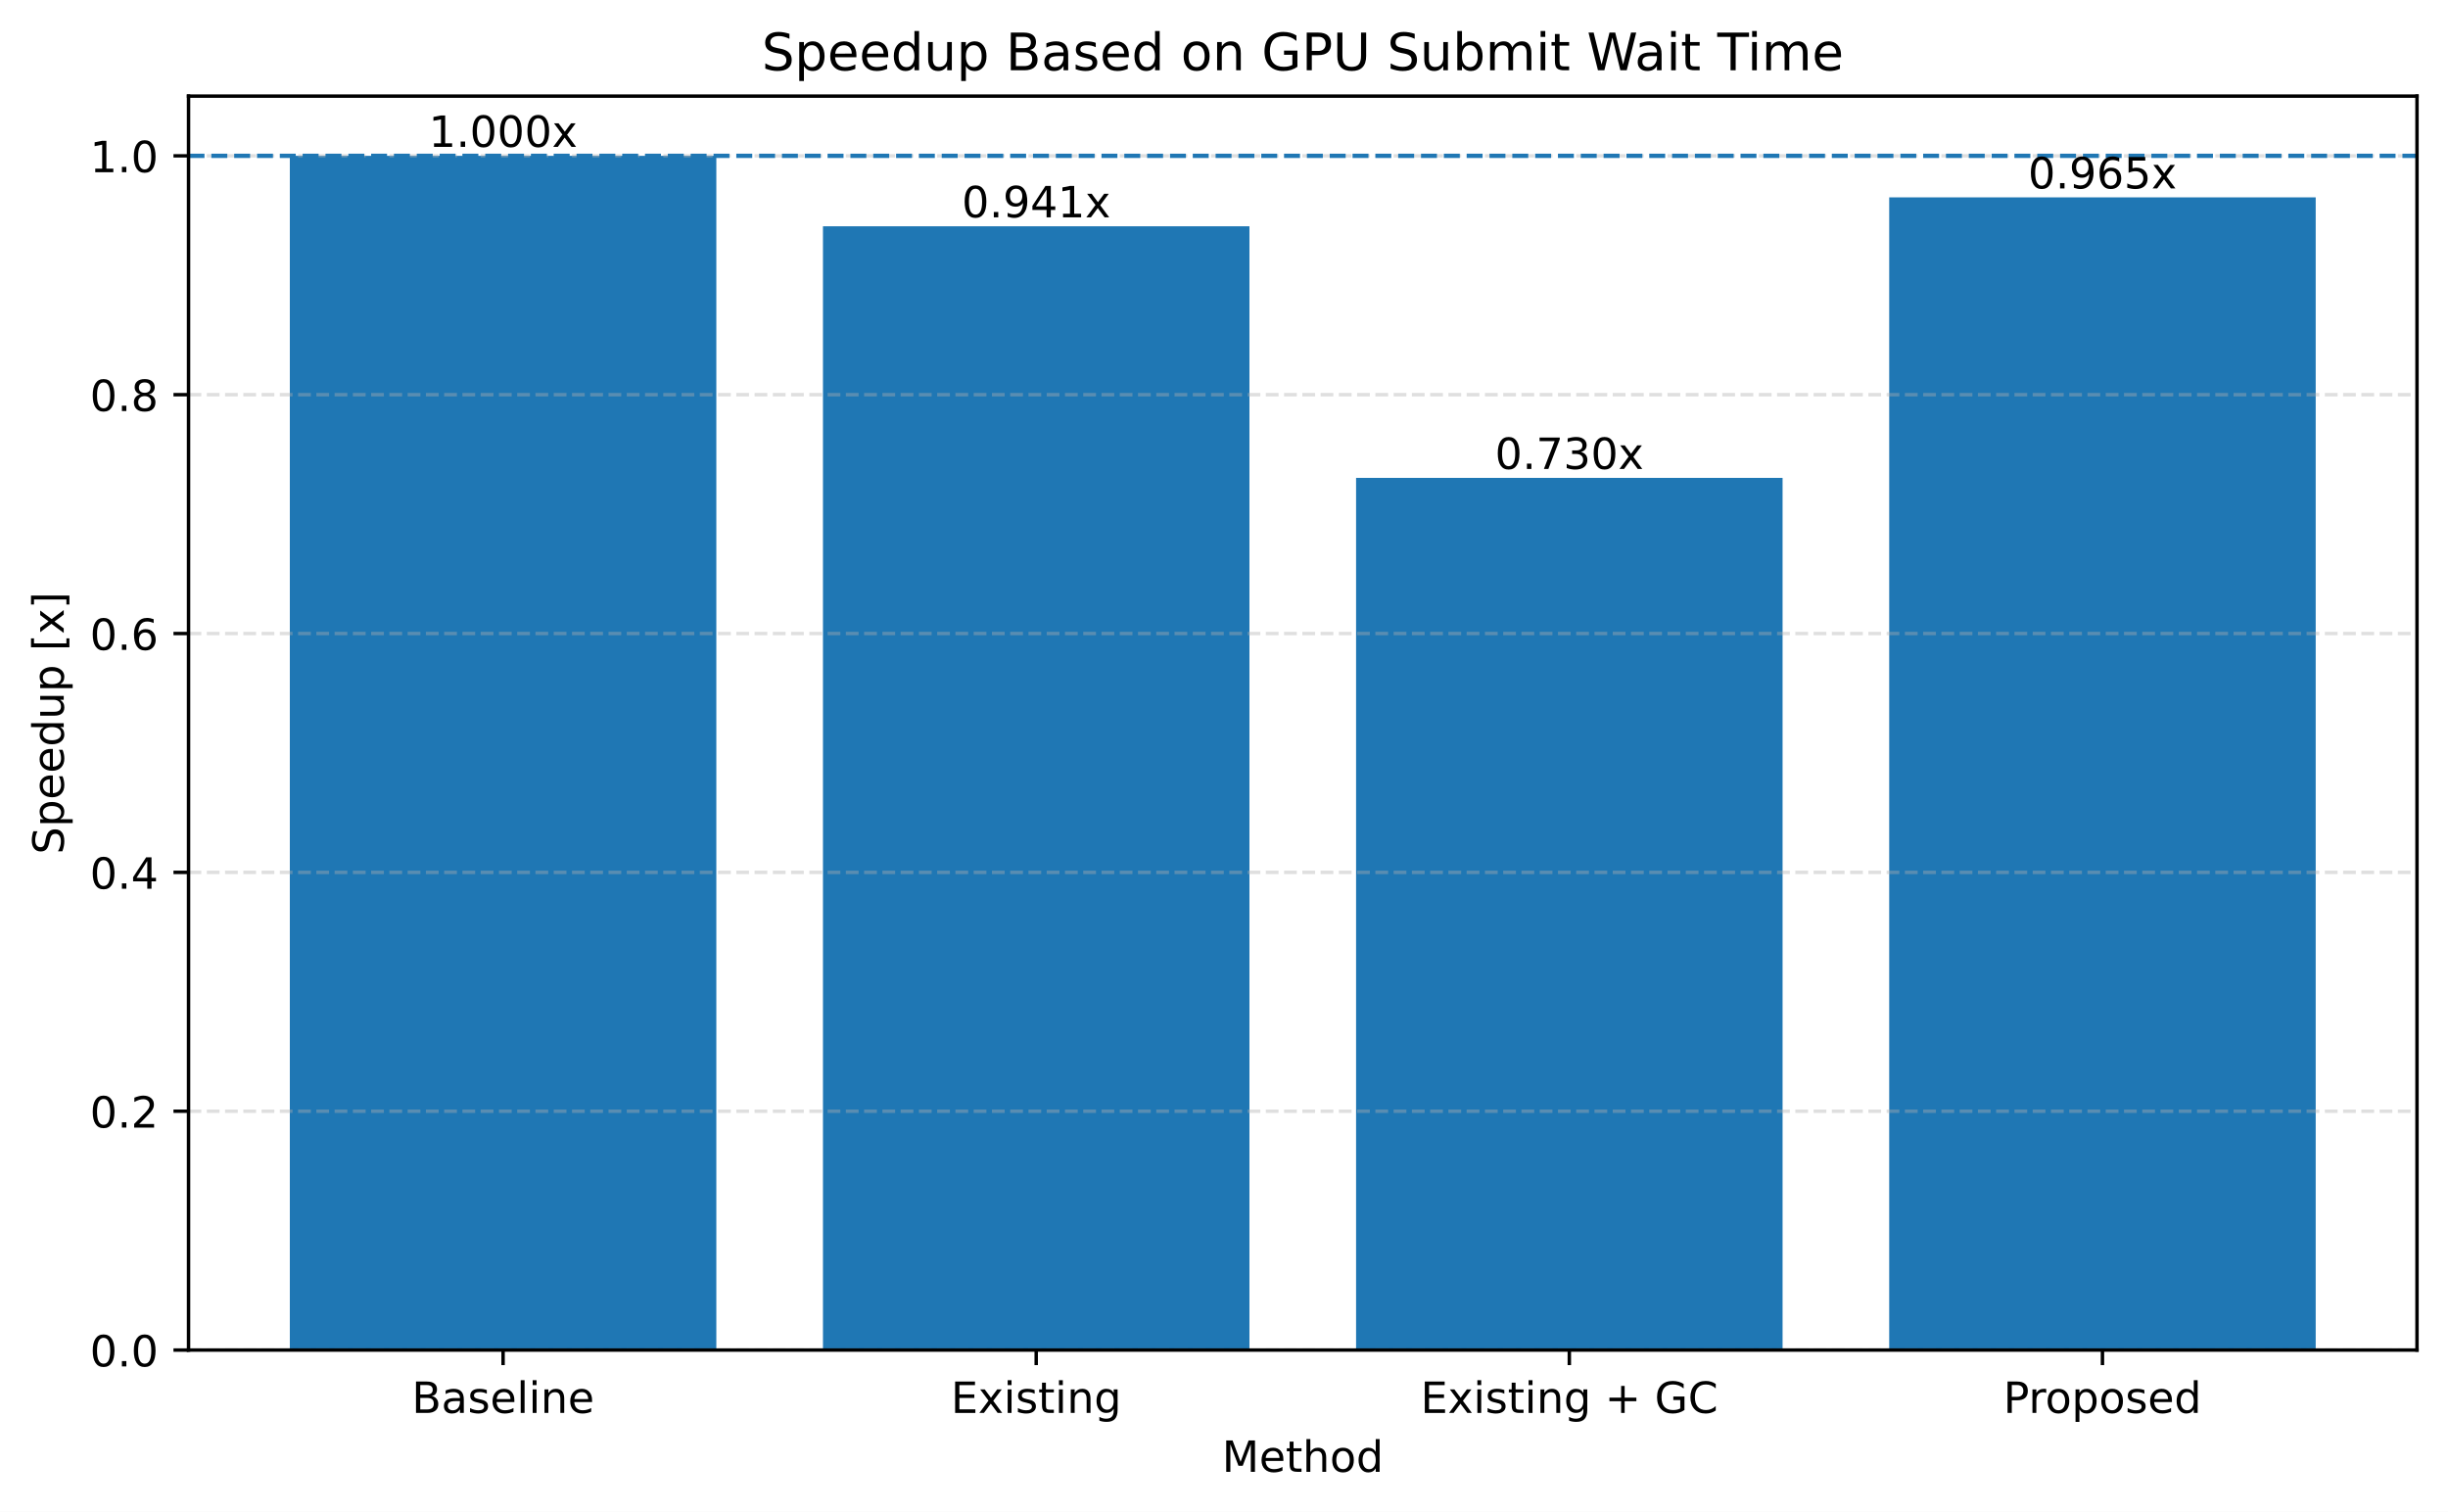
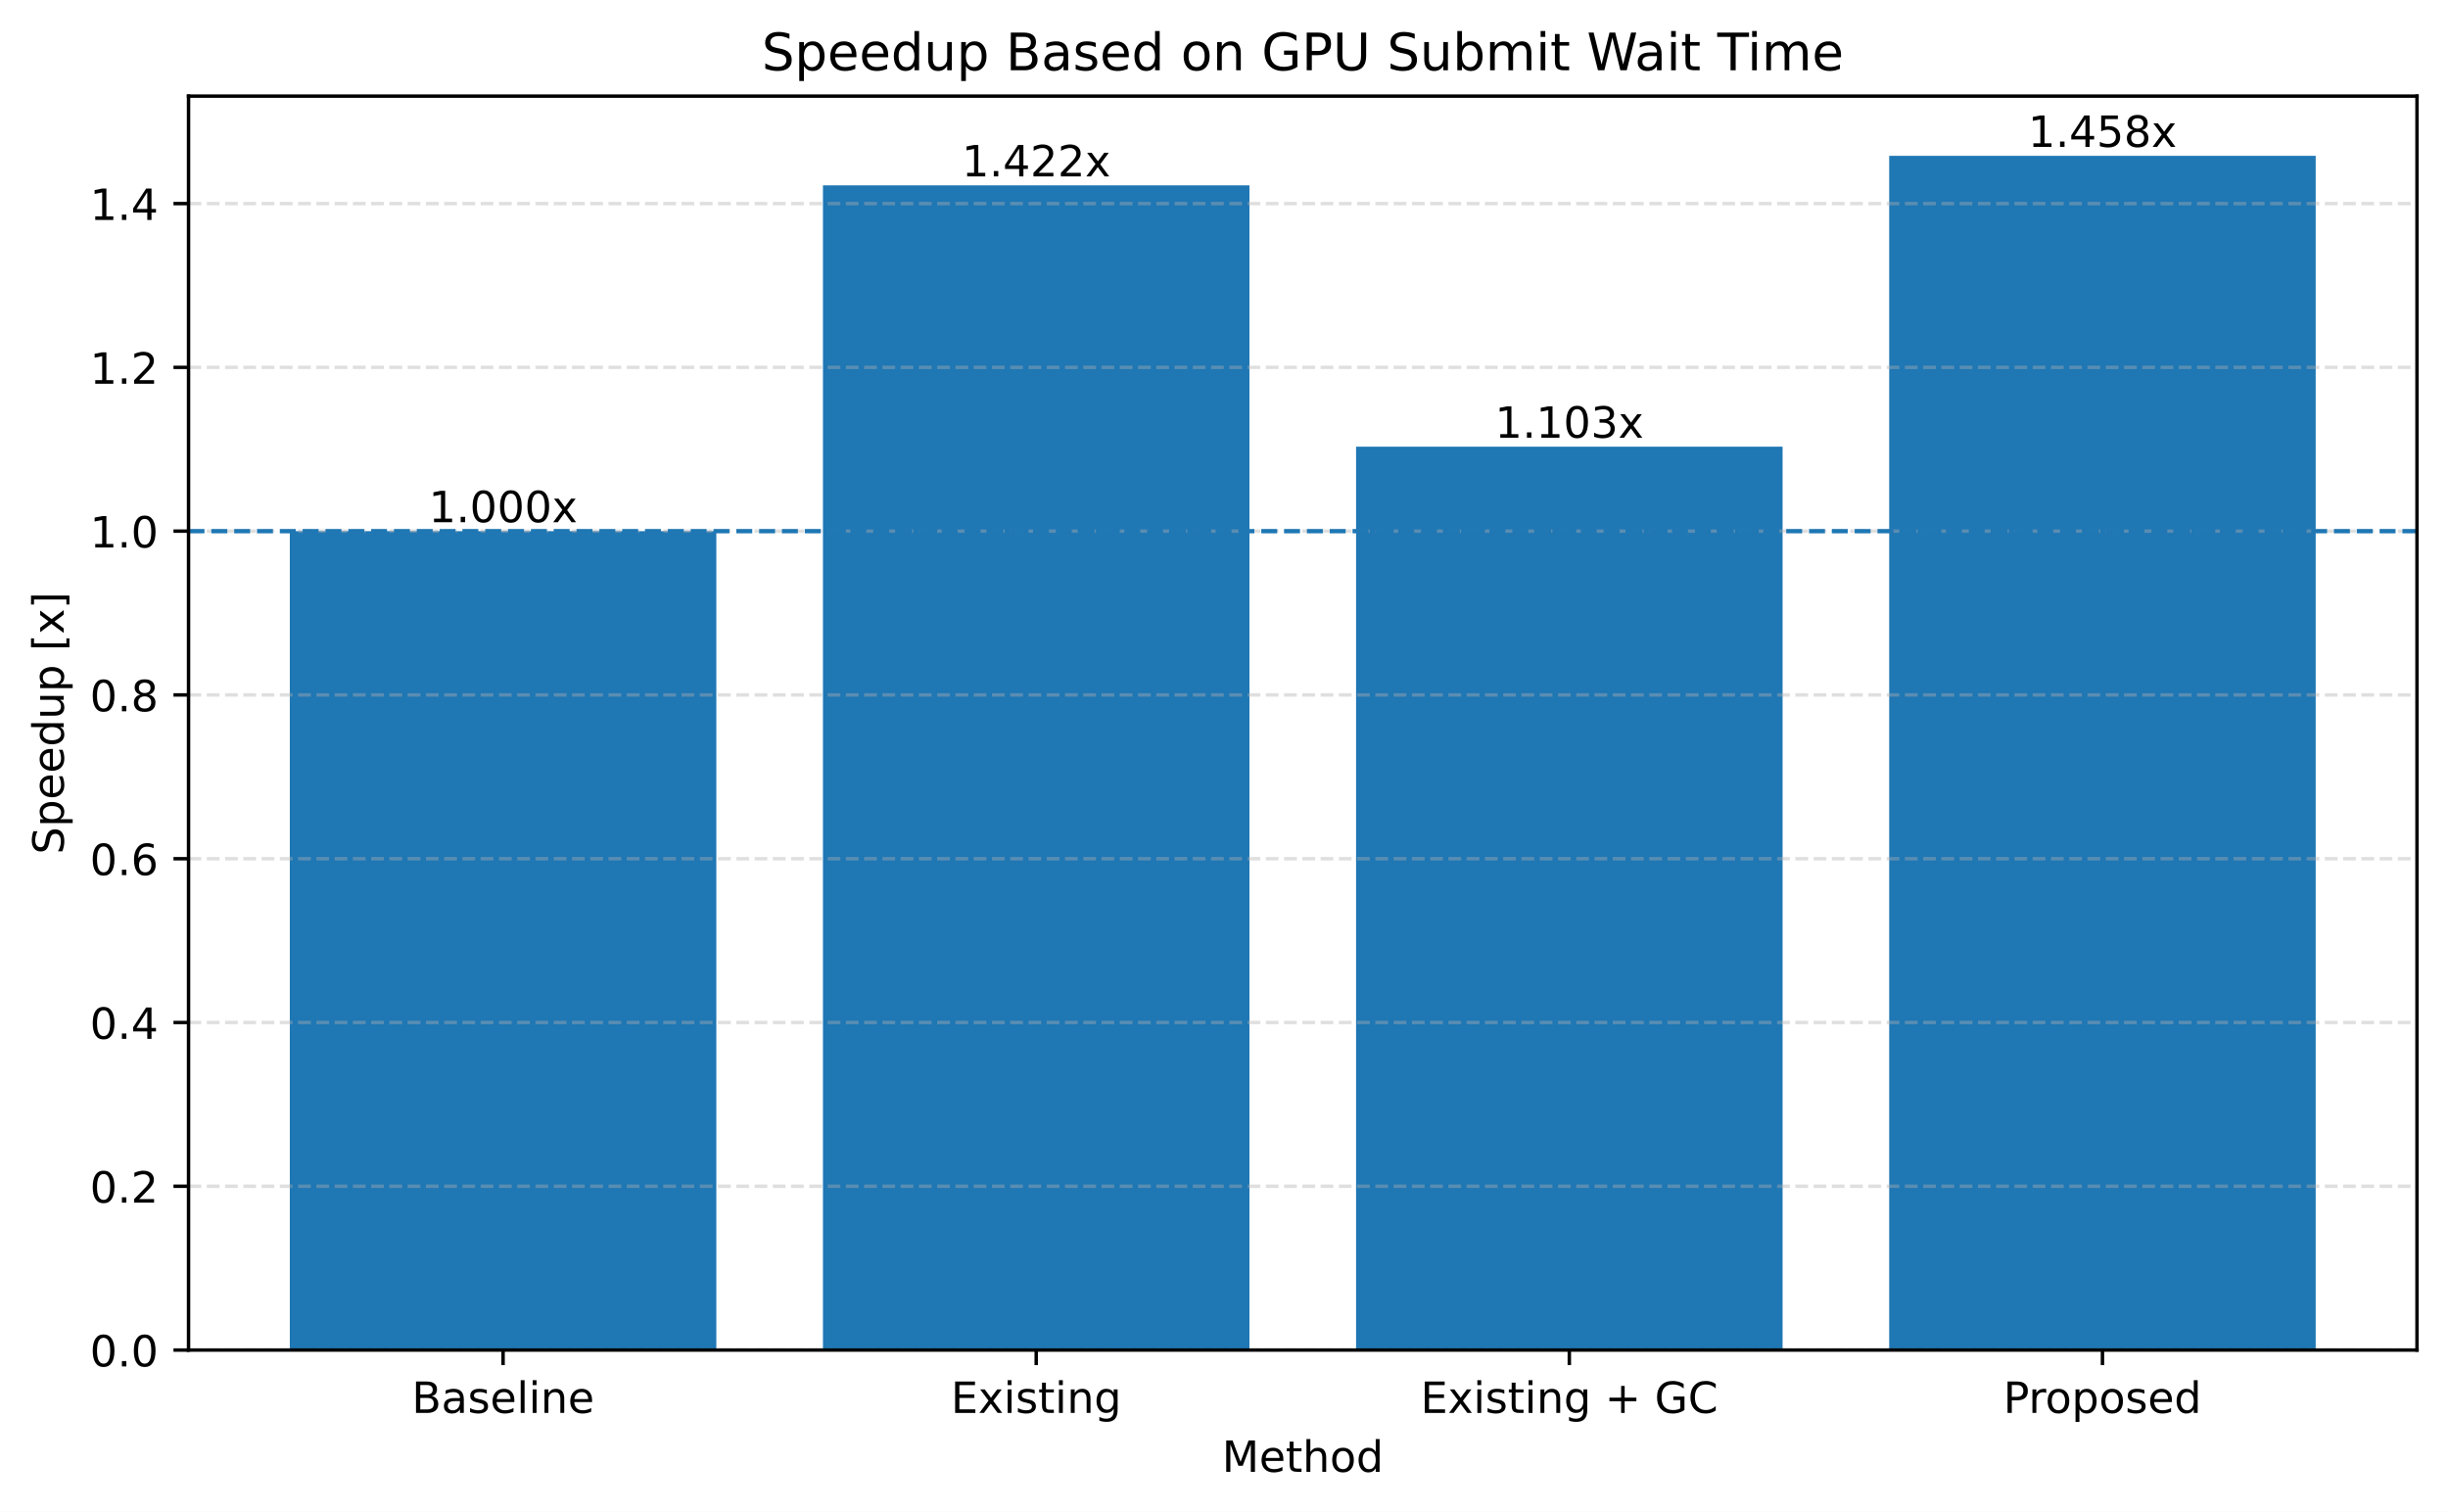
<svg xmlns="http://www.w3.org/2000/svg" xmlns:xlink="http://www.w3.org/1999/xlink" width="568.461pt" height="351.034pt" viewBox="0 0 568.461 351.034" version="1.1">
  <defs>
    <style type="text/css">*{stroke-linejoin: round; stroke-linecap: butt}</style>
  </defs>
  <g id="figure_1">
    <g id="patch_1">
      <path d="M 0 351.034  L 568.461 351.034  L 568.461 0  L 0 0  z " style="fill: #ffffff" />
    </g>
    <g id="axes_1">
      <g id="patch_2">
        <path d="M 43.781 313.478  L 561.261 313.478  L 561.261 22.318  L 43.781 22.318  z " style="fill: #ffffff" />
      </g>
      <g id="patch_3">
-         <path d="M 67.303 313.478  L 166.342 313.478  L 166.342 36.183  L 67.303 36.183  z " clip-path="url(#p074d6f5322)" style="fill: #1f77b4" />
+         <path d="M 67.303 313.478  L 166.342 313.478  L 166.342 123.329  L 67.303 123.329  z " clip-path="url(#pb3c3c94775)" style="fill: #1f77b4" />
      </g>
      <g id="patch_4">
-         <path d="M 191.102 313.478  L 290.141 313.478  L 290.141 52.543  L 191.102 52.543  z " clip-path="url(#p074d6f5322)" style="fill: #1f77b4" />
+         <path d="M 191.102 313.478  L 290.141 313.478  L 290.141 43.035  L 191.102 43.035  z " clip-path="url(#pb3c3c94775)" style="fill: #1f77b4" />
      </g>
      <g id="patch_5">
-         <path d="M 314.901 313.478  L 413.94 313.478  L 413.94 110.969  L 314.901 110.969  z " clip-path="url(#p074d6f5322)" style="fill: #1f77b4" />
+         <path d="M 314.901 313.478  L 413.94 313.478  L 413.94 103.714  L 314.901 103.714  z " clip-path="url(#pb3c3c94775)" style="fill: #1f77b4" />
      </g>
      <g id="patch_6">
-         <path d="M 438.7 313.478  L 537.739 313.478  L 537.739 45.833  L 438.7 45.833  z " clip-path="url(#p074d6f5322)" style="fill: #1f77b4" />
+         <path d="M 438.7 313.478  L 537.739 313.478  L 537.739 36.183  L 438.7 36.183  z " clip-path="url(#pb3c3c94775)" style="fill: #1f77b4" />
      </g>
      <g id="matplotlib.axis_1">
        <g id="xtick_1">
          <g id="line2d_1">
            <defs>
-               <path id="m3469a04968" d="M 0 0  L 0 3.5  " style="stroke: #000000; stroke-width: 0.8" />
+               <path id="m82e2b5be41" d="M 0 0  L 0 3.5  " style="stroke: #000000; stroke-width: 0.8" />
            </defs>
            <g>
-               <use xlink:href="#m3469a04968" x="116.823" y="313.478" style="stroke: #000000; stroke-width: 0.8" />
+               <use xlink:href="#m82e2b5be41" x="116.823" y="313.478" style="stroke: #000000; stroke-width: 0.8" />
            </g>
          </g>
          <g id="text_1">
            <g transform="translate(95.62347 328.0766) scale(0.1 -0.1)">
              <defs>
                <path id="DejaVuSans-42" d="M 1259 2228  L 1259 519  L 2272 519  Q 2781 519 3026 730  Q 3272 941 3272 1375  Q 3272 1813 3026 2020  Q 2781 2228 2272 2228  L 1259 2228  z M 1259 4147  L 1259 2741  L 2194 2741  Q 2656 2741 2882 2914  Q 3109 3088 3109 3444  Q 3109 3797 2882 3972  Q 2656 4147 2194 4147  L 1259 4147  z M 628 4666  L 2241 4666  Q 2963 4666 3353 4366  Q 3744 4066 3744 3513  Q 3744 3084 3544 2831  Q 3344 2578 2956 2516  Q 3422 2416 3680 2098  Q 3938 1781 3938 1306  Q 3938 681 3513 340  Q 3088 0 2303 0  L 628 0  L 628 4666  z " transform="scale(0.015625)" />
                <path id="DejaVuSans-61" d="M 2194 1759  Q 1497 1759 1228 1600  Q 959 1441 959 1056  Q 959 750 1161 570  Q 1363 391 1709 391  Q 2188 391 2477 730  Q 2766 1069 2766 1631  L 2766 1759  L 2194 1759  z M 3341 1997  L 3341 0  L 2766 0  L 2766 531  Q 2569 213 2275 61  Q 1981 -91 1556 -91  Q 1019 -91 701 211  Q 384 513 384 1019  Q 384 1609 779 1909  Q 1175 2209 1959 2209  L 2766 2209  L 2766 2266  Q 2766 2663 2505 2880  Q 2244 3097 1772 3097  Q 1472 3097 1187 3025  Q 903 2953 641 2809  L 641 3341  Q 956 3463 1253 3523  Q 1550 3584 1831 3584  Q 2591 3584 2966 3190  Q 3341 2797 3341 1997  z " transform="scale(0.015625)" />
                <path id="DejaVuSans-73" d="M 2834 3397  L 2834 2853  Q 2591 2978 2328 3040  Q 2066 3103 1784 3103  Q 1356 3103 1142 2972  Q 928 2841 928 2578  Q 928 2378 1081 2264  Q 1234 2150 1697 2047  L 1894 2003  Q 2506 1872 2764 1633  Q 3022 1394 3022 966  Q 3022 478 2636 193  Q 2250 -91 1575 -91  Q 1294 -91 989 -36  Q 684 19 347 128  L 347 722  Q 666 556 975 473  Q 1284 391 1588 391  Q 1994 391 2212 530  Q 2431 669 2431 922  Q 2431 1156 2273 1281  Q 2116 1406 1581 1522  L 1381 1569  Q 847 1681 609 1914  Q 372 2147 372 2553  Q 372 3047 722 3315  Q 1072 3584 1716 3584  Q 2034 3584 2315 3537  Q 2597 3491 2834 3397  z " transform="scale(0.015625)" />
                <path id="DejaVuSans-65" d="M 3597 1894  L 3597 1613  L 953 1613  Q 991 1019 1311 708  Q 1631 397 2203 397  Q 2534 397 2845 478  Q 3156 559 3463 722  L 3463 178  Q 3153 47 2828 -22  Q 2503 -91 2169 -91  Q 1331 -91 842 396  Q 353 884 353 1716  Q 353 2575 817 3079  Q 1281 3584 2069 3584  Q 2775 3584 3186 3129  Q 3597 2675 3597 1894  z M 3022 2063  Q 3016 2534 2758 2815  Q 2500 3097 2075 3097  Q 1594 3097 1305 2825  Q 1016 2553 972 2059  L 3022 2063  z " transform="scale(0.015625)" />
                <path id="DejaVuSans-6c" d="M 603 4863  L 1178 4863  L 1178 0  L 603 0  L 603 4863  z " transform="scale(0.015625)" />
                <path id="DejaVuSans-69" d="M 603 3500  L 1178 3500  L 1178 0  L 603 0  L 603 3500  z M 603 4863  L 1178 4863  L 1178 4134  L 603 4134  L 603 4863  z " transform="scale(0.015625)" />
                <path id="DejaVuSans-6e" d="M 3513 2113  L 3513 0  L 2938 0  L 2938 2094  Q 2938 2591 2744 2837  Q 2550 3084 2163 3084  Q 1697 3084 1428 2787  Q 1159 2491 1159 1978  L 1159 0  L 581 0  L 581 3500  L 1159 3500  L 1159 2956  Q 1366 3272 1645 3428  Q 1925 3584 2291 3584  Q 2894 3584 3203 3211  Q 3513 2838 3513 2113  z " transform="scale(0.015625)" />
              </defs>
              <use xlink:href="#DejaVuSans-42" />
              <use xlink:href="#DejaVuSans-61" transform="translate(68.60352 0)" />
              <use xlink:href="#DejaVuSans-73" transform="translate(129.8828 0)" />
              <use xlink:href="#DejaVuSans-65" transform="translate(181.9824 0)" />
              <use xlink:href="#DejaVuSans-6c" transform="translate(243.5059 0)" />
              <use xlink:href="#DejaVuSans-69" transform="translate(271.2891 0)" />
              <use xlink:href="#DejaVuSans-6e" transform="translate(299.0723 0)" />
              <use xlink:href="#DejaVuSans-65" transform="translate(362.4512 0)" />
            </g>
          </g>
        </g>
        <g id="xtick_2">
          <g id="line2d_2">
            <g>
-               <use xlink:href="#m3469a04968" x="240.622" y="313.478" style="stroke: #000000; stroke-width: 0.8" />
+               <use xlink:href="#m82e2b5be41" x="240.622" y="313.478" style="stroke: #000000; stroke-width: 0.8" />
            </g>
          </g>
          <g id="text_2">
            <g transform="translate(220.817 328.0766) scale(0.1 -0.1)">
              <defs>
                <path id="DejaVuSans-45" d="M 628 4666  L 3578 4666  L 3578 4134  L 1259 4134  L 1259 2753  L 3481 2753  L 3481 2222  L 1259 2222  L 1259 531  L 3634 531  L 3634 0  L 628 0  L 628 4666  z " transform="scale(0.015625)" />
                <path id="DejaVuSans-78" d="M 3513 3500  L 2247 1797  L 3578 0  L 2900 0  L 1881 1375  L 863 0  L 184 0  L 1544 1831  L 300 3500  L 978 3500  L 1906 2253  L 2834 3500  L 3513 3500  z " transform="scale(0.015625)" />
                <path id="DejaVuSans-74" d="M 1172 4494  L 1172 3500  L 2356 3500  L 2356 3053  L 1172 3053  L 1172 1153  Q 1172 725 1289 603  Q 1406 481 1766 481  L 2356 481  L 2356 0  L 1766 0  Q 1100 0 847 248  Q 594 497 594 1153  L 594 3053  L 172 3053  L 172 3500  L 594 3500  L 594 4494  L 1172 4494  z " transform="scale(0.015625)" />
                <path id="DejaVuSans-67" d="M 2906 1791  Q 2906 2416 2648 2759  Q 2391 3103 1925 3103  Q 1463 3103 1205 2759  Q 947 2416 947 1791  Q 947 1169 1205 825  Q 1463 481 1925 481  Q 2391 481 2648 825  Q 2906 1169 2906 1791  z M 3481 434  Q 3481 -459 3084 -895  Q 2688 -1331 1869 -1331  Q 1566 -1331 1297 -1286  Q 1028 -1241 775 -1147  L 775 -588  Q 1028 -725 1275 -790  Q 1522 -856 1778 -856  Q 2344 -856 2625 -561  Q 2906 -266 2906 331  L 2906 616  Q 2728 306 2450 153  Q 2172 0 1784 0  Q 1141 0 747 490  Q 353 981 353 1791  Q 353 2603 747 3093  Q 1141 3584 1784 3584  Q 2172 3584 2450 3431  Q 2728 3278 2906 2969  L 2906 3500  L 3481 3500  L 3481 434  z " transform="scale(0.015625)" />
              </defs>
              <use xlink:href="#DejaVuSans-45" />
              <use xlink:href="#DejaVuSans-78" transform="translate(63.18359 0)" />
              <use xlink:href="#DejaVuSans-69" transform="translate(122.3633 0)" />
              <use xlink:href="#DejaVuSans-73" transform="translate(150.1465 0)" />
              <use xlink:href="#DejaVuSans-74" transform="translate(202.2461 0)" />
              <use xlink:href="#DejaVuSans-69" transform="translate(241.4551 0)" />
              <use xlink:href="#DejaVuSans-6e" transform="translate(269.2383 0)" />
              <use xlink:href="#DejaVuSans-67" transform="translate(332.6172 0)" />
            </g>
          </g>
        </g>
        <g id="xtick_3">
          <g id="line2d_3">
            <g>
-               <use xlink:href="#m3469a04968" x="364.421" y="313.478" style="stroke: #000000; stroke-width: 0.8" />
+               <use xlink:href="#m82e2b5be41" x="364.421" y="313.478" style="stroke: #000000; stroke-width: 0.8" />
            </g>
          </g>
          <g id="text_3">
            <g transform="translate(329.8825 328.0766) scale(0.1 -0.1)">
              <defs>
                <path id="DejaVuSans-20" transform="scale(0.015625)" />
                <path id="DejaVuSans-2b" d="M 2944 4013  L 2944 2272  L 4684 2272  L 4684 1741  L 2944 1741  L 2944 0  L 2419 0  L 2419 1741  L 678 1741  L 678 2272  L 2419 2272  L 2419 4013  L 2944 4013  z " transform="scale(0.015625)" />
                <path id="DejaVuSans-47" d="M 3809 666  L 3809 1919  L 2778 1919  L 2778 2438  L 4434 2438  L 4434 434  Q 4069 175 3628 42  Q 3188 -91 2688 -91  Q 1594 -91 976 548  Q 359 1188 359 2328  Q 359 3472 976 4111  Q 1594 4750 2688 4750  Q 3144 4750 3555 4637  Q 3966 4525 4313 4306  L 4313 3634  Q 3963 3931 3569 4081  Q 3175 4231 2741 4231  Q 1884 4231 1454 3753  Q 1025 3275 1025 2328  Q 1025 1384 1454 906  Q 1884 428 2741 428  Q 3075 428 3337 486  Q 3600 544 3809 666  z " transform="scale(0.015625)" />
                <path id="DejaVuSans-43" d="M 4122 4306  L 4122 3641  Q 3803 3938 3442 4084  Q 3081 4231 2675 4231  Q 1875 4231 1450 3742  Q 1025 3253 1025 2328  Q 1025 1406 1450 917  Q 1875 428 2675 428  Q 3081 428 3442 575  Q 3803 722 4122 1019  L 4122 359  Q 3791 134 3420 21  Q 3050 -91 2638 -91  Q 1578 -91 968 557  Q 359 1206 359 2328  Q 359 3453 968 4101  Q 1578 4750 2638 4750  Q 3056 4750 3426 4639  Q 3797 4528 4122 4306  z " transform="scale(0.015625)" />
              </defs>
              <use xlink:href="#DejaVuSans-45" />
              <use xlink:href="#DejaVuSans-78" transform="translate(63.18359 0)" />
              <use xlink:href="#DejaVuSans-69" transform="translate(122.3633 0)" />
              <use xlink:href="#DejaVuSans-73" transform="translate(150.1465 0)" />
              <use xlink:href="#DejaVuSans-74" transform="translate(202.2461 0)" />
              <use xlink:href="#DejaVuSans-69" transform="translate(241.4551 0)" />
              <use xlink:href="#DejaVuSans-6e" transform="translate(269.2383 0)" />
              <use xlink:href="#DejaVuSans-67" transform="translate(332.6172 0)" />
              <use xlink:href="#DejaVuSans-20" transform="translate(396.0938 0)" />
              <use xlink:href="#DejaVuSans-2b" transform="translate(427.8809 0)" />
              <use xlink:href="#DejaVuSans-20" transform="translate(511.6699 0)" />
              <use xlink:href="#DejaVuSans-47" transform="translate(543.457 0)" />
              <use xlink:href="#DejaVuSans-43" transform="translate(620.9473 0)" />
            </g>
          </g>
        </g>
        <g id="xtick_4">
          <g id="line2d_4">
            <g>
-               <use xlink:href="#m3469a04968" x="488.22" y="313.478" style="stroke: #000000; stroke-width: 0.8" />
+               <use xlink:href="#m82e2b5be41" x="488.22" y="313.478" style="stroke: #000000; stroke-width: 0.8" />
            </g>
          </g>
          <g id="text_4">
            <g transform="translate(465.2011 328.0766) scale(0.1 -0.1)">
              <defs>
                <path id="DejaVuSans-50" d="M 1259 4147  L 1259 2394  L 2053 2394  Q 2494 2394 2734 2622  Q 2975 2850 2975 3272  Q 2975 3691 2734 3919  Q 2494 4147 2053 4147  L 1259 4147  z M 628 4666  L 2053 4666  Q 2838 4666 3239 4311  Q 3641 3956 3641 3272  Q 3641 2581 3239 2228  Q 2838 1875 2053 1875  L 1259 1875  L 1259 0  L 628 0  L 628 4666  z " transform="scale(0.015625)" />
                <path id="DejaVuSans-72" d="M 2631 2963  Q 2534 3019 2420 3045  Q 2306 3072 2169 3072  Q 1681 3072 1420 2755  Q 1159 2438 1159 1844  L 1159 0  L 581 0  L 581 3500  L 1159 3500  L 1159 2956  Q 1341 3275 1631 3429  Q 1922 3584 2338 3584  Q 2397 3584 2469 3576  Q 2541 3569 2628 3553  L 2631 2963  z " transform="scale(0.015625)" />
                <path id="DejaVuSans-6f" d="M 1959 3097  Q 1497 3097 1228 2736  Q 959 2375 959 1747  Q 959 1119 1226 758  Q 1494 397 1959 397  Q 2419 397 2687 759  Q 2956 1122 2956 1747  Q 2956 2369 2687 2733  Q 2419 3097 1959 3097  z M 1959 3584  Q 2709 3584 3137 3096  Q 3566 2609 3566 1747  Q 3566 888 3137 398  Q 2709 -91 1959 -91  Q 1206 -91 779 398  Q 353 888 353 1747  Q 353 2609 779 3096  Q 1206 3584 1959 3584  z " transform="scale(0.015625)" />
                <path id="DejaVuSans-70" d="M 1159 525  L 1159 -1331  L 581 -1331  L 581 3500  L 1159 3500  L 1159 2969  Q 1341 3281 1617 3432  Q 1894 3584 2278 3584  Q 2916 3584 3314 3078  Q 3713 2572 3713 1747  Q 3713 922 3314 415  Q 2916 -91 2278 -91  Q 1894 -91 1617 61  Q 1341 213 1159 525  z M 3116 1747  Q 3116 2381 2855 2742  Q 2594 3103 2138 3103  Q 1681 3103 1420 2742  Q 1159 2381 1159 1747  Q 1159 1113 1420 752  Q 1681 391 2138 391  Q 2594 391 2855 752  Q 3116 1113 3116 1747  z " transform="scale(0.015625)" />
                <path id="DejaVuSans-64" d="M 2906 2969  L 2906 4863  L 3481 4863  L 3481 0  L 2906 0  L 2906 525  Q 2725 213 2448 61  Q 2172 -91 1784 -91  Q 1150 -91 751 415  Q 353 922 353 1747  Q 353 2572 751 3078  Q 1150 3584 1784 3584  Q 2172 3584 2448 3432  Q 2725 3281 2906 2969  z M 947 1747  Q 947 1113 1208 752  Q 1469 391 1925 391  Q 2381 391 2643 752  Q 2906 1113 2906 1747  Q 2906 2381 2643 2742  Q 2381 3103 1925 3103  Q 1469 3103 1208 2742  Q 947 2381 947 1747  z " transform="scale(0.015625)" />
              </defs>
              <use xlink:href="#DejaVuSans-50" />
              <use xlink:href="#DejaVuSans-72" transform="translate(58.55273 0)" />
              <use xlink:href="#DejaVuSans-6f" transform="translate(97.41602 0)" />
              <use xlink:href="#DejaVuSans-70" transform="translate(158.5977 0)" />
              <use xlink:href="#DejaVuSans-6f" transform="translate(222.0742 0)" />
              <use xlink:href="#DejaVuSans-73" transform="translate(283.2559 0)" />
              <use xlink:href="#DejaVuSans-65" transform="translate(335.3555 0)" />
              <use xlink:href="#DejaVuSans-64" transform="translate(396.8789 0)" />
            </g>
          </g>
        </g>
        <g id="text_5">
          <g transform="translate(283.7681 341.7547) scale(0.1 -0.1)">
            <defs>
              <path id="DejaVuSans-4d" d="M 628 4666  L 1569 4666  L 2759 1491  L 3956 4666  L 4897 4666  L 4897 0  L 4281 0  L 4281 4097  L 3078 897  L 2444 897  L 1241 4097  L 1241 0  L 628 0  L 628 4666  z " transform="scale(0.015625)" />
              <path id="DejaVuSans-68" d="M 3513 2113  L 3513 0  L 2938 0  L 2938 2094  Q 2938 2591 2744 2837  Q 2550 3084 2163 3084  Q 1697 3084 1428 2787  Q 1159 2491 1159 1978  L 1159 0  L 581 0  L 581 4863  L 1159 4863  L 1159 2956  Q 1366 3272 1645 3428  Q 1925 3584 2291 3584  Q 2894 3584 3203 3211  Q 3513 2838 3513 2113  z " transform="scale(0.015625)" />
            </defs>
            <use xlink:href="#DejaVuSans-4d" />
            <use xlink:href="#DejaVuSans-65" transform="translate(86.2793 0)" />
            <use xlink:href="#DejaVuSans-74" transform="translate(147.8027 0)" />
            <use xlink:href="#DejaVuSans-68" transform="translate(187.0117 0)" />
            <use xlink:href="#DejaVuSans-6f" transform="translate(250.3906 0)" />
            <use xlink:href="#DejaVuSans-64" transform="translate(311.5723 0)" />
          </g>
        </g>
      </g>
      <g id="matplotlib.axis_2">
        <g id="ytick_1">
          <g id="line2d_5">
-             <path d="M 43.781 313.478  L 561.261 313.478  " clip-path="url(#p074d6f5322)" style="fill: none; stroke-dasharray: 2.96,1.28; stroke-dashoffset: 0; stroke: #b0b0b0; stroke-opacity: 0.4; stroke-width: 0.8" />
+             <path d="M 43.781 313.478  L 561.261 313.478  " clip-path="url(#pb3c3c94775)" style="fill: none; stroke-dasharray: 2.96,1.28; stroke-dashoffset: 0; stroke: #b0b0b0; stroke-opacity: 0.4; stroke-width: 0.8" />
          </g>
          <g id="line2d_6">
            <defs>
-               <path id="me3c4ccc3d8" d="M 0 0  L -3.5 0  " style="stroke: #000000; stroke-width: 0.8" />
+               <path id="mfaeff0544f" d="M 0 0  L -3.5 0  " style="stroke: #000000; stroke-width: 0.8" />
            </defs>
            <g>
-               <use xlink:href="#me3c4ccc3d8" x="43.781" y="313.478" style="stroke: #000000; stroke-width: 0.8" />
+               <use xlink:href="#mfaeff0544f" x="43.781" y="313.478" style="stroke: #000000; stroke-width: 0.8" />
            </g>
          </g>
          <g id="text_6">
            <g transform="translate(20.87813 317.2773) scale(0.1 -0.1)">
              <defs>
                <path id="DejaVuSans-30" d="M 2034 4250  Q 1547 4250 1301 3770  Q 1056 3291 1056 2328  Q 1056 1369 1301 889  Q 1547 409 2034 409  Q 2525 409 2770 889  Q 3016 1369 3016 2328  Q 3016 3291 2770 3770  Q 2525 4250 2034 4250  z M 2034 4750  Q 2819 4750 3233 4129  Q 3647 3509 3647 2328  Q 3647 1150 3233 529  Q 2819 -91 2034 -91  Q 1250 -91 836 529  Q 422 1150 422 2328  Q 422 3509 836 4129  Q 1250 4750 2034 4750  z " transform="scale(0.015625)" />
                <path id="DejaVuSans-2e" d="M 684 794  L 1344 794  L 1344 0  L 684 0  L 684 794  z " transform="scale(0.015625)" />
              </defs>
              <use xlink:href="#DejaVuSans-30" />
              <use xlink:href="#DejaVuSans-2e" transform="translate(63.62305 0)" />
              <use xlink:href="#DejaVuSans-30" transform="translate(95.41016 0)" />
            </g>
          </g>
        </g>
        <g id="ytick_2">
          <g id="line2d_7">
-             <path d="M 43.781 258.019  L 561.261 258.019  " clip-path="url(#p074d6f5322)" style="fill: none; stroke-dasharray: 2.96,1.28; stroke-dashoffset: 0; stroke: #b0b0b0; stroke-opacity: 0.4; stroke-width: 0.8" />
+             <path d="M 43.781 275.448  L 561.261 275.448  " clip-path="url(#pb3c3c94775)" style="fill: none; stroke-dasharray: 2.96,1.28; stroke-dashoffset: 0; stroke: #b0b0b0; stroke-opacity: 0.4; stroke-width: 0.8" />
          </g>
          <g id="line2d_8">
            <g>
-               <use xlink:href="#me3c4ccc3d8" x="43.781" y="258.019" style="stroke: #000000; stroke-width: 0.8" />
+               <use xlink:href="#mfaeff0544f" x="43.781" y="275.448" style="stroke: #000000; stroke-width: 0.8" />
            </g>
          </g>
          <g id="text_7">
-             <g transform="translate(20.87813 261.8183) scale(0.1 -0.1)">
+             <g transform="translate(20.87813 279.2476) scale(0.1 -0.1)">
              <defs>
                <path id="DejaVuSans-32" d="M 1228 531  L 3431 531  L 3431 0  L 469 0  L 469 531  Q 828 903 1448 1529  Q 2069 2156 2228 2338  Q 2531 2678 2651 2914  Q 2772 3150 2772 3378  Q 2772 3750 2511 3984  Q 2250 4219 1831 4219  Q 1534 4219 1204 4116  Q 875 4013 500 3803  L 500 4441  Q 881 4594 1212 4672  Q 1544 4750 1819 4750  Q 2544 4750 2975 4387  Q 3406 4025 3406 3419  Q 3406 3131 3298 2873  Q 3191 2616 2906 2266  Q 2828 2175 2409 1742  Q 1991 1309 1228 531  z " transform="scale(0.015625)" />
              </defs>
              <use xlink:href="#DejaVuSans-30" />
              <use xlink:href="#DejaVuSans-2e" transform="translate(63.62305 0)" />
              <use xlink:href="#DejaVuSans-32" transform="translate(95.41016 0)" />
            </g>
          </g>
        </g>
        <g id="ytick_3">
          <g id="line2d_9">
-             <path d="M 43.781 202.56  L 561.261 202.56  " clip-path="url(#p074d6f5322)" style="fill: none; stroke-dasharray: 2.96,1.28; stroke-dashoffset: 0; stroke: #b0b0b0; stroke-opacity: 0.4; stroke-width: 0.8" />
+             <path d="M 43.781 237.419  L 561.261 237.419  " clip-path="url(#pb3c3c94775)" style="fill: none; stroke-dasharray: 2.96,1.28; stroke-dashoffset: 0; stroke: #b0b0b0; stroke-opacity: 0.4; stroke-width: 0.8" />
          </g>
          <g id="line2d_10">
            <g>
-               <use xlink:href="#me3c4ccc3d8" x="43.781" y="202.56" style="stroke: #000000; stroke-width: 0.8" />
+               <use xlink:href="#mfaeff0544f" x="43.781" y="237.419" style="stroke: #000000; stroke-width: 0.8" />
            </g>
          </g>
          <g id="text_8">
-             <g transform="translate(20.87813 206.3592) scale(0.1 -0.1)">
+             <g transform="translate(20.87813 241.2178) scale(0.1 -0.1)">
              <defs>
                <path id="DejaVuSans-34" d="M 2419 4116  L 825 1625  L 2419 1625  L 2419 4116  z M 2253 4666  L 3047 4666  L 3047 1625  L 3713 1625  L 3713 1100  L 3047 1100  L 3047 0  L 2419 0  L 2419 1100  L 313 1100  L 313 1709  L 2253 4666  z " transform="scale(0.015625)" />
              </defs>
              <use xlink:href="#DejaVuSans-30" />
              <use xlink:href="#DejaVuSans-2e" transform="translate(63.62305 0)" />
              <use xlink:href="#DejaVuSans-34" transform="translate(95.41016 0)" />
            </g>
          </g>
        </g>
        <g id="ytick_4">
          <g id="line2d_11">
-             <path d="M 43.781 147.101  L 561.261 147.101  " clip-path="url(#p074d6f5322)" style="fill: none; stroke-dasharray: 2.96,1.28; stroke-dashoffset: 0; stroke: #b0b0b0; stroke-opacity: 0.4; stroke-width: 0.8" />
+             <path d="M 43.781 199.389  L 561.261 199.389  " clip-path="url(#pb3c3c94775)" style="fill: none; stroke-dasharray: 2.96,1.28; stroke-dashoffset: 0; stroke: #b0b0b0; stroke-opacity: 0.4; stroke-width: 0.8" />
          </g>
          <g id="line2d_12">
            <g>
-               <use xlink:href="#me3c4ccc3d8" x="43.781" y="147.101" style="stroke: #000000; stroke-width: 0.8" />
+               <use xlink:href="#mfaeff0544f" x="43.781" y="199.389" style="stroke: #000000; stroke-width: 0.8" />
            </g>
          </g>
          <g id="text_9">
-             <g transform="translate(20.87813 150.9002) scale(0.1 -0.1)">
+             <g transform="translate(20.87813 203.1881) scale(0.1 -0.1)">
              <defs>
                <path id="DejaVuSans-36" d="M 2113 2584  Q 1688 2584 1439 2293  Q 1191 2003 1191 1497  Q 1191 994 1439 701  Q 1688 409 2113 409  Q 2538 409 2786 701  Q 3034 994 3034 1497  Q 3034 2003 2786 2293  Q 2538 2584 2113 2584  z M 3366 4563  L 3366 3988  Q 3128 4100 2886 4159  Q 2644 4219 2406 4219  Q 1781 4219 1451 3797  Q 1122 3375 1075 2522  Q 1259 2794 1537 2939  Q 1816 3084 2150 3084  Q 2853 3084 3261 2657  Q 3669 2231 3669 1497  Q 3669 778 3244 343  Q 2819 -91 2113 -91  Q 1303 -91 875 529  Q 447 1150 447 2328  Q 447 3434 972 4092  Q 1497 4750 2381 4750  Q 2619 4750 2861 4703  Q 3103 4656 3366 4563  z " transform="scale(0.015625)" />
              </defs>
              <use xlink:href="#DejaVuSans-30" />
              <use xlink:href="#DejaVuSans-2e" transform="translate(63.62305 0)" />
              <use xlink:href="#DejaVuSans-36" transform="translate(95.41016 0)" />
            </g>
          </g>
        </g>
        <g id="ytick_5">
          <g id="line2d_13">
-             <path d="M 43.781 91.642  L 561.261 91.642  " clip-path="url(#p074d6f5322)" style="fill: none; stroke-dasharray: 2.96,1.28; stroke-dashoffset: 0; stroke: #b0b0b0; stroke-opacity: 0.4; stroke-width: 0.8" />
+             <path d="M 43.781 161.359  L 561.261 161.359  " clip-path="url(#pb3c3c94775)" style="fill: none; stroke-dasharray: 2.96,1.28; stroke-dashoffset: 0; stroke: #b0b0b0; stroke-opacity: 0.4; stroke-width: 0.8" />
          </g>
          <g id="line2d_14">
            <g>
-               <use xlink:href="#me3c4ccc3d8" x="43.781" y="91.642" style="stroke: #000000; stroke-width: 0.8" />
+               <use xlink:href="#mfaeff0544f" x="43.781" y="161.359" style="stroke: #000000; stroke-width: 0.8" />
            </g>
          </g>
          <g id="text_10">
-             <g transform="translate(20.87813 95.44115) scale(0.1 -0.1)">
+             <g transform="translate(20.87813 165.1583) scale(0.1 -0.1)">
              <defs>
                <path id="DejaVuSans-38" d="M 2034 2216  Q 1584 2216 1326 1975  Q 1069 1734 1069 1313  Q 1069 891 1326 650  Q 1584 409 2034 409  Q 2484 409 2743 651  Q 3003 894 3003 1313  Q 3003 1734 2745 1975  Q 2488 2216 2034 2216  z M 1403 2484  Q 997 2584 770 2862  Q 544 3141 544 3541  Q 544 4100 942 4425  Q 1341 4750 2034 4750  Q 2731 4750 3128 4425  Q 3525 4100 3525 3541  Q 3525 3141 3298 2862  Q 3072 2584 2669 2484  Q 3125 2378 3379 2068  Q 3634 1759 3634 1313  Q 3634 634 3220 271  Q 2806 -91 2034 -91  Q 1263 -91 848 271  Q 434 634 434 1313  Q 434 1759 690 2068  Q 947 2378 1403 2484  z M 1172 3481  Q 1172 3119 1398 2916  Q 1625 2713 2034 2713  Q 2441 2713 2670 2916  Q 2900 3119 2900 3481  Q 2900 3844 2670 4047  Q 2441 4250 2034 4250  Q 1625 4250 1398 4047  Q 1172 3844 1172 3481  z " transform="scale(0.015625)" />
              </defs>
              <use xlink:href="#DejaVuSans-30" />
              <use xlink:href="#DejaVuSans-2e" transform="translate(63.62305 0)" />
              <use xlink:href="#DejaVuSans-38" transform="translate(95.41016 0)" />
            </g>
          </g>
        </g>
        <g id="ytick_6">
          <g id="line2d_15">
-             <path d="M 43.781 36.183  L 561.261 36.183  " clip-path="url(#p074d6f5322)" style="fill: none; stroke-dasharray: 2.96,1.28; stroke-dashoffset: 0; stroke: #b0b0b0; stroke-opacity: 0.4; stroke-width: 0.8" />
+             <path d="M 43.781 123.329  L 561.261 123.329  " clip-path="url(#pb3c3c94775)" style="fill: none; stroke-dasharray: 2.96,1.28; stroke-dashoffset: 0; stroke: #b0b0b0; stroke-opacity: 0.4; stroke-width: 0.8" />
          </g>
          <g id="line2d_16">
            <g>
-               <use xlink:href="#me3c4ccc3d8" x="43.781" y="36.183" style="stroke: #000000; stroke-width: 0.8" />
+               <use xlink:href="#mfaeff0544f" x="43.781" y="123.329" style="stroke: #000000; stroke-width: 0.8" />
            </g>
          </g>
          <g id="text_11">
-             <g transform="translate(20.87813 39.98211) scale(0.1 -0.1)">
+             <g transform="translate(20.87813 127.1285) scale(0.1 -0.1)">
              <defs>
                <path id="DejaVuSans-31" d="M 794 531  L 1825 531  L 1825 4091  L 703 3866  L 703 4441  L 1819 4666  L 2450 4666  L 2450 531  L 3481 531  L 3481 0  L 794 0  L 794 531  z " transform="scale(0.015625)" />
              </defs>
              <use xlink:href="#DejaVuSans-31" />
              <use xlink:href="#DejaVuSans-2e" transform="translate(63.62305 0)" />
              <use xlink:href="#DejaVuSans-30" transform="translate(95.41016 0)" />
            </g>
          </g>
        </g>
-         <g id="text_12">
+         <g id="ytick_7">
+           <g id="line2d_17">
+             <path d="M 43.781 85.3  L 561.261 85.3  " clip-path="url(#pb3c3c94775)" style="fill: none; stroke-dasharray: 2.96,1.28; stroke-dashoffset: 0; stroke: #b0b0b0; stroke-opacity: 0.4; stroke-width: 0.8" />
+           </g>
+           <g id="line2d_18">
+             <g>
+               <use xlink:href="#mfaeff0544f" x="43.781" y="85.3" style="stroke: #000000; stroke-width: 0.8" />
+             </g>
+           </g>
+           <g id="text_12">
+             <g transform="translate(20.87813 89.09876) scale(0.1 -0.1)">
+               <use xlink:href="#DejaVuSans-31" />
+               <use xlink:href="#DejaVuSans-2e" transform="translate(63.62305 0)" />
+               <use xlink:href="#DejaVuSans-32" transform="translate(95.41016 0)" />
+             </g>
+           </g>
+         </g>
+         <g id="ytick_8">
+           <g id="line2d_19">
+             <path d="M 43.781 47.27  L 561.261 47.27  " clip-path="url(#pb3c3c94775)" style="fill: none; stroke-dasharray: 2.96,1.28; stroke-dashoffset: 0; stroke: #b0b0b0; stroke-opacity: 0.4; stroke-width: 0.8" />
+           </g>
+           <g id="line2d_20">
+             <g>
+               <use xlink:href="#mfaeff0544f" x="43.781" y="47.27" style="stroke: #000000; stroke-width: 0.8" />
+             </g>
+           </g>
+           <g id="text_13">
+             <g transform="translate(20.87813 51.069) scale(0.1 -0.1)">
+               <use xlink:href="#DejaVuSans-31" />
+               <use xlink:href="#DejaVuSans-2e" transform="translate(63.62305 0)" />
+               <use xlink:href="#DejaVuSans-34" transform="translate(95.41016 0)" />
+             </g>
+           </g>
+         </g>
+         <g id="text_14">
          <g transform="translate(14.79844 198.3669) rotate(-90) scale(0.1 -0.1)">
            <defs>
              <path id="DejaVuSans-53" d="M 3425 4513  L 3425 3897  Q 3066 4069 2747 4153  Q 2428 4238 2131 4238  Q 1616 4238 1336 4038  Q 1056 3838 1056 3469  Q 1056 3159 1242 3001  Q 1428 2844 1947 2747  L 2328 2669  Q 3034 2534 3370 2195  Q 3706 1856 3706 1288  Q 3706 609 3251 259  Q 2797 -91 1919 -91  Q 1588 -91 1214 -16  Q 841 59 441 206  L 441 856  Q 825 641 1194 531  Q 1563 422 1919 422  Q 2459 422 2753 634  Q 3047 847 3047 1241  Q 3047 1584 2836 1778  Q 2625 1972 2144 2069  L 1759 2144  Q 1053 2284 737 2584  Q 422 2884 422 3419  Q 422 4038 858 4394  Q 1294 4750 2059 4750  Q 2388 4750 2728 4690  Q 3069 4631 3425 4513  z " transform="scale(0.015625)" />
              <path id="DejaVuSans-75" d="M 544 1381  L 544 3500  L 1119 3500  L 1119 1403  Q 1119 906 1312 657  Q 1506 409 1894 409  Q 2359 409 2629 706  Q 2900 1003 2900 1516  L 2900 3500  L 3475 3500  L 3475 0  L 2900 0  L 2900 538  Q 2691 219 2414 64  Q 2138 -91 1772 -91  Q 1169 -91 856 284  Q 544 659 544 1381  z M 1991 3584  L 1991 3584  z " transform="scale(0.015625)" />
              <path id="DejaVuSans-5b" d="M 550 4863  L 1875 4863  L 1875 4416  L 1125 4416  L 1125 -397  L 1875 -397  L 1875 -844  L 550 -844  L 550 4863  z " transform="scale(0.015625)" />
              <path id="DejaVuSans-5d" d="M 1947 4863  L 1947 -844  L 622 -844  L 622 -397  L 1369 -397  L 1369 4416  L 622 4416  L 622 4863  L 1947 4863  z " transform="scale(0.015625)" />
            </defs>
            <use xlink:href="#DejaVuSans-53" />
            <use xlink:href="#DejaVuSans-70" transform="translate(63.47656 0)" />
            <use xlink:href="#DejaVuSans-65" transform="translate(126.9531 0)" />
            <use xlink:href="#DejaVuSans-65" transform="translate(188.4766 0)" />
            <use xlink:href="#DejaVuSans-64" transform="translate(250 0)" />
            <use xlink:href="#DejaVuSans-75" transform="translate(313.4766 0)" />
            <use xlink:href="#DejaVuSans-70" transform="translate(376.8555 0)" />
            <use xlink:href="#DejaVuSans-20" transform="translate(440.332 0)" />
            <use xlink:href="#DejaVuSans-5b" transform="translate(472.1191 0)" />
            <use xlink:href="#DejaVuSans-78" transform="translate(511.1328 0)" />
            <use xlink:href="#DejaVuSans-5d" transform="translate(570.3125 0)" />
          </g>
        </g>
      </g>
-       <g id="line2d_17">
-         <path d="M 43.781 36.183  L 561.261 36.183  " clip-path="url(#p074d6f5322)" style="fill: none; stroke-dasharray: 3.7,1.6; stroke-dashoffset: 0; stroke: #1f77b4" />
+       <g id="line2d_21">
+         <path d="M 43.781 123.329  L 561.261 123.329  " clip-path="url(#pb3c3c94775)" style="fill: none; stroke-dasharray: 3.7,1.6; stroke-dashoffset: 0; stroke: #1f77b4" />
      </g>
      <g id="patch_7">
        <path d="M 43.781 313.478  L 43.781 22.318  " style="fill: none; stroke: #000000; stroke-width: 0.8; stroke-linejoin: miter; stroke-linecap: square" />
      </g>
      <g id="patch_8">
        <path d="M 561.261 313.478  L 561.261 22.318  " style="fill: none; stroke: #000000; stroke-width: 0.8; stroke-linejoin: miter; stroke-linecap: square" />
      </g>
      <g id="patch_9">
        <path d="M 43.781 313.478  L 561.261 313.478  " style="fill: none; stroke: #000000; stroke-width: 0.8; stroke-linejoin: miter; stroke-linecap: square" />
      </g>
      <g id="patch_10">
        <path d="M 43.781 22.318  L 561.261 22.318  " style="fill: none; stroke: #000000; stroke-width: 0.8; stroke-linejoin: miter; stroke-linecap: square" />
      </g>
-       <g id="text_13">
-         <g transform="translate(99.54925 34.1032) scale(0.1 -0.1)">
+       <g id="text_15">
+         <g transform="translate(99.54925 121.2496) scale(0.1 -0.1)">
          <use xlink:href="#DejaVuSans-31" />
          <use xlink:href="#DejaVuSans-2e" transform="translate(63.62305 0)" />
          <use xlink:href="#DejaVuSans-30" transform="translate(95.41016 0)" />
          <use xlink:href="#DejaVuSans-30" transform="translate(159.0332 0)" />
          <use xlink:href="#DejaVuSans-30" transform="translate(222.6562 0)" />
          <use xlink:href="#DejaVuSans-78" transform="translate(286.2793 0)" />
        </g>
      </g>
-       <g id="text_14">
-         <g transform="translate(223.3483 50.46362) scale(0.1 -0.1)">
+       <g id="text_16">
+         <g transform="translate(223.3483 40.95484) scale(0.1 -0.1)">
+           <use xlink:href="#DejaVuSans-31" />
+           <use xlink:href="#DejaVuSans-2e" transform="translate(63.62305 0)" />
+           <use xlink:href="#DejaVuSans-34" transform="translate(95.41016 0)" />
+           <use xlink:href="#DejaVuSans-32" transform="translate(159.0332 0)" />
+           <use xlink:href="#DejaVuSans-32" transform="translate(222.6562 0)" />
+           <use xlink:href="#DejaVuSans-78" transform="translate(286.2793 0)" />
+         </g>
+       </g>
+       <g id="text_17">
+         <g transform="translate(347.1473 101.6347) scale(0.1 -0.1)">
          <defs>
-             <path id="DejaVuSans-39" d="M 703 97  L 703 672  Q 941 559 1184 500  Q 1428 441 1663 441  Q 2288 441 2617 861  Q 2947 1281 2994 2138  Q 2813 1869 2534 1725  Q 2256 1581 1919 1581  Q 1219 1581 811 2004  Q 403 2428 403 3163  Q 403 3881 828 4315  Q 1253 4750 1959 4750  Q 2769 4750 3195 4129  Q 3622 3509 3622 2328  Q 3622 1225 3098 567  Q 2575 -91 1691 -91  Q 1453 -91 1209 -44  Q 966 3 703 97  z M 1959 2075  Q 2384 2075 2632 2365  Q 2881 2656 2881 3163  Q 2881 3666 2632 3958  Q 2384 4250 1959 4250  Q 1534 4250 1286 3958  Q 1038 3666 1038 3163  Q 1038 2656 1286 2365  Q 1534 2075 1959 2075  z " transform="scale(0.015625)" />
-           </defs>
-           <use xlink:href="#DejaVuSans-30" />
-           <use xlink:href="#DejaVuSans-2e" transform="translate(63.62305 0)" />
-           <use xlink:href="#DejaVuSans-39" transform="translate(95.41016 0)" />
-           <use xlink:href="#DejaVuSans-34" transform="translate(159.0332 0)" />
-           <use xlink:href="#DejaVuSans-31" transform="translate(222.6562 0)" />
-           <use xlink:href="#DejaVuSans-78" transform="translate(286.2793 0)" />
-         </g>
-       </g>
-       <g id="text_15">
-         <g transform="translate(347.1473 108.8897) scale(0.1 -0.1)">
-           <defs>
-             <path id="DejaVuSans-37" d="M 525 4666  L 3525 4666  L 3525 4397  L 1831 0  L 1172 0  L 2766 4134  L 525 4134  L 525 4666  z " transform="scale(0.015625)" />
            <path id="DejaVuSans-33" d="M 2597 2516  Q 3050 2419 3304 2112  Q 3559 1806 3559 1356  Q 3559 666 3084 287  Q 2609 -91 1734 -91  Q 1441 -91 1130 -33  Q 819 25 488 141  L 488 750  Q 750 597 1062 519  Q 1375 441 1716 441  Q 2309 441 2620 675  Q 2931 909 2931 1356  Q 2931 1769 2642 2001  Q 2353 2234 1838 2234  L 1294 2234  L 1294 2753  L 1863 2753  Q 2328 2753 2575 2939  Q 2822 3125 2822 3475  Q 2822 3834 2567 4026  Q 2313 4219 1838 4219  Q 1578 4219 1281 4162  Q 984 4106 628 3988  L 628 4550  Q 988 4650 1302 4700  Q 1616 4750 1894 4750  Q 2613 4750 3031 4423  Q 3450 4097 3450 3541  Q 3450 3153 3228 2886  Q 3006 2619 2597 2516  z " transform="scale(0.015625)" />
          </defs>
-           <use xlink:href="#DejaVuSans-30" />
+           <use xlink:href="#DejaVuSans-31" />
          <use xlink:href="#DejaVuSans-2e" transform="translate(63.62305 0)" />
-           <use xlink:href="#DejaVuSans-37" transform="translate(95.41016 0)" />
-           <use xlink:href="#DejaVuSans-33" transform="translate(159.0332 0)" />
-           <use xlink:href="#DejaVuSans-30" transform="translate(222.6562 0)" />
+           <use xlink:href="#DejaVuSans-31" transform="translate(95.41016 0)" />
+           <use xlink:href="#DejaVuSans-30" transform="translate(159.0332 0)" />
+           <use xlink:href="#DejaVuSans-33" transform="translate(222.6562 0)" />
          <use xlink:href="#DejaVuSans-78" transform="translate(286.2793 0)" />
        </g>
      </g>
-       <g id="text_16">
-         <g transform="translate(470.9464 43.75307) scale(0.1 -0.1)">
+       <g id="text_18">
+         <g transform="translate(470.9464 34.1032) scale(0.1 -0.1)">
          <defs>
            <path id="DejaVuSans-35" d="M 691 4666  L 3169 4666  L 3169 4134  L 1269 4134  L 1269 2991  Q 1406 3038 1543 3061  Q 1681 3084 1819 3084  Q 2600 3084 3056 2656  Q 3513 2228 3513 1497  Q 3513 744 3044 326  Q 2575 -91 1722 -91  Q 1428 -91 1123 -41  Q 819 9 494 109  L 494 744  Q 775 591 1075 516  Q 1375 441 1709 441  Q 2250 441 2565 725  Q 2881 1009 2881 1497  Q 2881 1984 2565 2268  Q 2250 2553 1709 2553  Q 1456 2553 1204 2497  Q 953 2441 691 2322  L 691 4666  z " transform="scale(0.015625)" />
          </defs>
-           <use xlink:href="#DejaVuSans-30" />
+           <use xlink:href="#DejaVuSans-31" />
          <use xlink:href="#DejaVuSans-2e" transform="translate(63.62305 0)" />
-           <use xlink:href="#DejaVuSans-39" transform="translate(95.41016 0)" />
-           <use xlink:href="#DejaVuSans-36" transform="translate(159.0332 0)" />
-           <use xlink:href="#DejaVuSans-35" transform="translate(222.6562 0)" />
+           <use xlink:href="#DejaVuSans-34" transform="translate(95.41016 0)" />
+           <use xlink:href="#DejaVuSans-35" transform="translate(159.0332 0)" />
+           <use xlink:href="#DejaVuSans-38" transform="translate(222.6562 0)" />
          <use xlink:href="#DejaVuSans-78" transform="translate(286.2793 0)" />
        </g>
      </g>
-       <g id="text_17">
+       <g id="text_19">
        <g transform="translate(176.8953 16.31812) scale(0.12 -0.12)">
          <defs>
            <path id="DejaVuSans-55" d="M 556 4666  L 1191 4666  L 1191 1831  Q 1191 1081 1462 751  Q 1734 422 2344 422  Q 2950 422 3222 751  Q 3494 1081 3494 1831  L 3494 4666  L 4128 4666  L 4128 1753  Q 4128 841 3676 375  Q 3225 -91 2344 -91  Q 1459 -91 1007 375  Q 556 841 556 1753  L 556 4666  z " transform="scale(0.015625)" />
            <path id="DejaVuSans-62" d="M 3116 1747  Q 3116 2381 2855 2742  Q 2594 3103 2138 3103  Q 1681 3103 1420 2742  Q 1159 2381 1159 1747  Q 1159 1113 1420 752  Q 1681 391 2138 391  Q 2594 391 2855 752  Q 3116 1113 3116 1747  z M 1159 2969  Q 1341 3281 1617 3432  Q 1894 3584 2278 3584  Q 2916 3584 3314 3078  Q 3713 2572 3713 1747  Q 3713 922 3314 415  Q 2916 -91 2278 -91  Q 1894 -91 1617 61  Q 1341 213 1159 525  L 1159 0  L 581 0  L 581 4863  L 1159 4863  L 1159 2969  z " transform="scale(0.015625)" />
            <path id="DejaVuSans-6d" d="M 3328 2828  Q 3544 3216 3844 3400  Q 4144 3584 4550 3584  Q 5097 3584 5394 3201  Q 5691 2819 5691 2113  L 5691 0  L 5113 0  L 5113 2094  Q 5113 2597 4934 2840  Q 4756 3084 4391 3084  Q 3944 3084 3684 2787  Q 3425 2491 3425 1978  L 3425 0  L 2847 0  L 2847 2094  Q 2847 2600 2669 2842  Q 2491 3084 2119 3084  Q 1678 3084 1418 2786  Q 1159 2488 1159 1978  L 1159 0  L 581 0  L 581 3500  L 1159 3500  L 1159 2956  Q 1356 3278 1631 3431  Q 1906 3584 2284 3584  Q 2666 3584 2933 3390  Q 3200 3197 3328 2828  z " transform="scale(0.015625)" />
            <path id="DejaVuSans-57" d="M 213 4666  L 850 4666  L 1831 722  L 2809 4666  L 3519 4666  L 4500 722  L 5478 4666  L 6119 4666  L 4947 0  L 4153 0  L 3169 4050  L 2175 0  L 1381 0  L 213 4666  z " transform="scale(0.015625)" />
            <path id="DejaVuSans-54" d="M -19 4666  L 3928 4666  L 3928 4134  L 2272 4134  L 2272 0  L 1638 0  L 1638 4134  L -19 4134  L -19 4666  z " transform="scale(0.015625)" />
          </defs>
          <use xlink:href="#DejaVuSans-53" />
          <use xlink:href="#DejaVuSans-70" transform="translate(63.47656 0)" />
          <use xlink:href="#DejaVuSans-65" transform="translate(126.9531 0)" />
          <use xlink:href="#DejaVuSans-65" transform="translate(188.4766 0)" />
          <use xlink:href="#DejaVuSans-64" transform="translate(250 0)" />
          <use xlink:href="#DejaVuSans-75" transform="translate(313.4766 0)" />
          <use xlink:href="#DejaVuSans-70" transform="translate(376.8555 0)" />
          <use xlink:href="#DejaVuSans-20" transform="translate(440.332 0)" />
          <use xlink:href="#DejaVuSans-42" transform="translate(472.1191 0)" />
          <use xlink:href="#DejaVuSans-61" transform="translate(540.7227 0)" />
          <use xlink:href="#DejaVuSans-73" transform="translate(602.002 0)" />
          <use xlink:href="#DejaVuSans-65" transform="translate(654.1016 0)" />
          <use xlink:href="#DejaVuSans-64" transform="translate(715.625 0)" />
          <use xlink:href="#DejaVuSans-20" transform="translate(779.1016 0)" />
          <use xlink:href="#DejaVuSans-6f" transform="translate(810.8887 0)" />
          <use xlink:href="#DejaVuSans-6e" transform="translate(872.0703 0)" />
          <use xlink:href="#DejaVuSans-20" transform="translate(935.4492 0)" />
          <use xlink:href="#DejaVuSans-47" transform="translate(967.2363 0)" />
          <use xlink:href="#DejaVuSans-50" transform="translate(1044.727 0)" />
          <use xlink:href="#DejaVuSans-55" transform="translate(1105.029 0)" />
          <use xlink:href="#DejaVuSans-20" transform="translate(1178.223 0)" />
          <use xlink:href="#DejaVuSans-53" transform="translate(1210.01 0)" />
          <use xlink:href="#DejaVuSans-75" transform="translate(1273.486 0)" />
          <use xlink:href="#DejaVuSans-62" transform="translate(1336.865 0)" />
          <use xlink:href="#DejaVuSans-6d" transform="translate(1400.342 0)" />
          <use xlink:href="#DejaVuSans-69" transform="translate(1497.754 0)" />
          <use xlink:href="#DejaVuSans-74" transform="translate(1525.537 0)" />
          <use xlink:href="#DejaVuSans-20" transform="translate(1564.746 0)" />
          <use xlink:href="#DejaVuSans-57" transform="translate(1596.533 0)" />
          <use xlink:href="#DejaVuSans-61" transform="translate(1689.035 0)" />
          <use xlink:href="#DejaVuSans-69" transform="translate(1750.314 0)" />
          <use xlink:href="#DejaVuSans-74" transform="translate(1778.098 0)" />
          <use xlink:href="#DejaVuSans-20" transform="translate(1817.307 0)" />
          <use xlink:href="#DejaVuSans-54" transform="translate(1849.094 0)" />
          <use xlink:href="#DejaVuSans-69" transform="translate(1907.053 0)" />
          <use xlink:href="#DejaVuSans-6d" transform="translate(1934.836 0)" />
          <use xlink:href="#DejaVuSans-65" transform="translate(2032.248 0)" />
        </g>
      </g>
    </g>
  </g>
  <defs>
-     <clipPath id="p074d6f5322">
+     <clipPath id="pb3c3c94775">
      <rect x="43.781" y="22.318" width="517.48" height="291.16" />
    </clipPath>
  </defs>
</svg>
